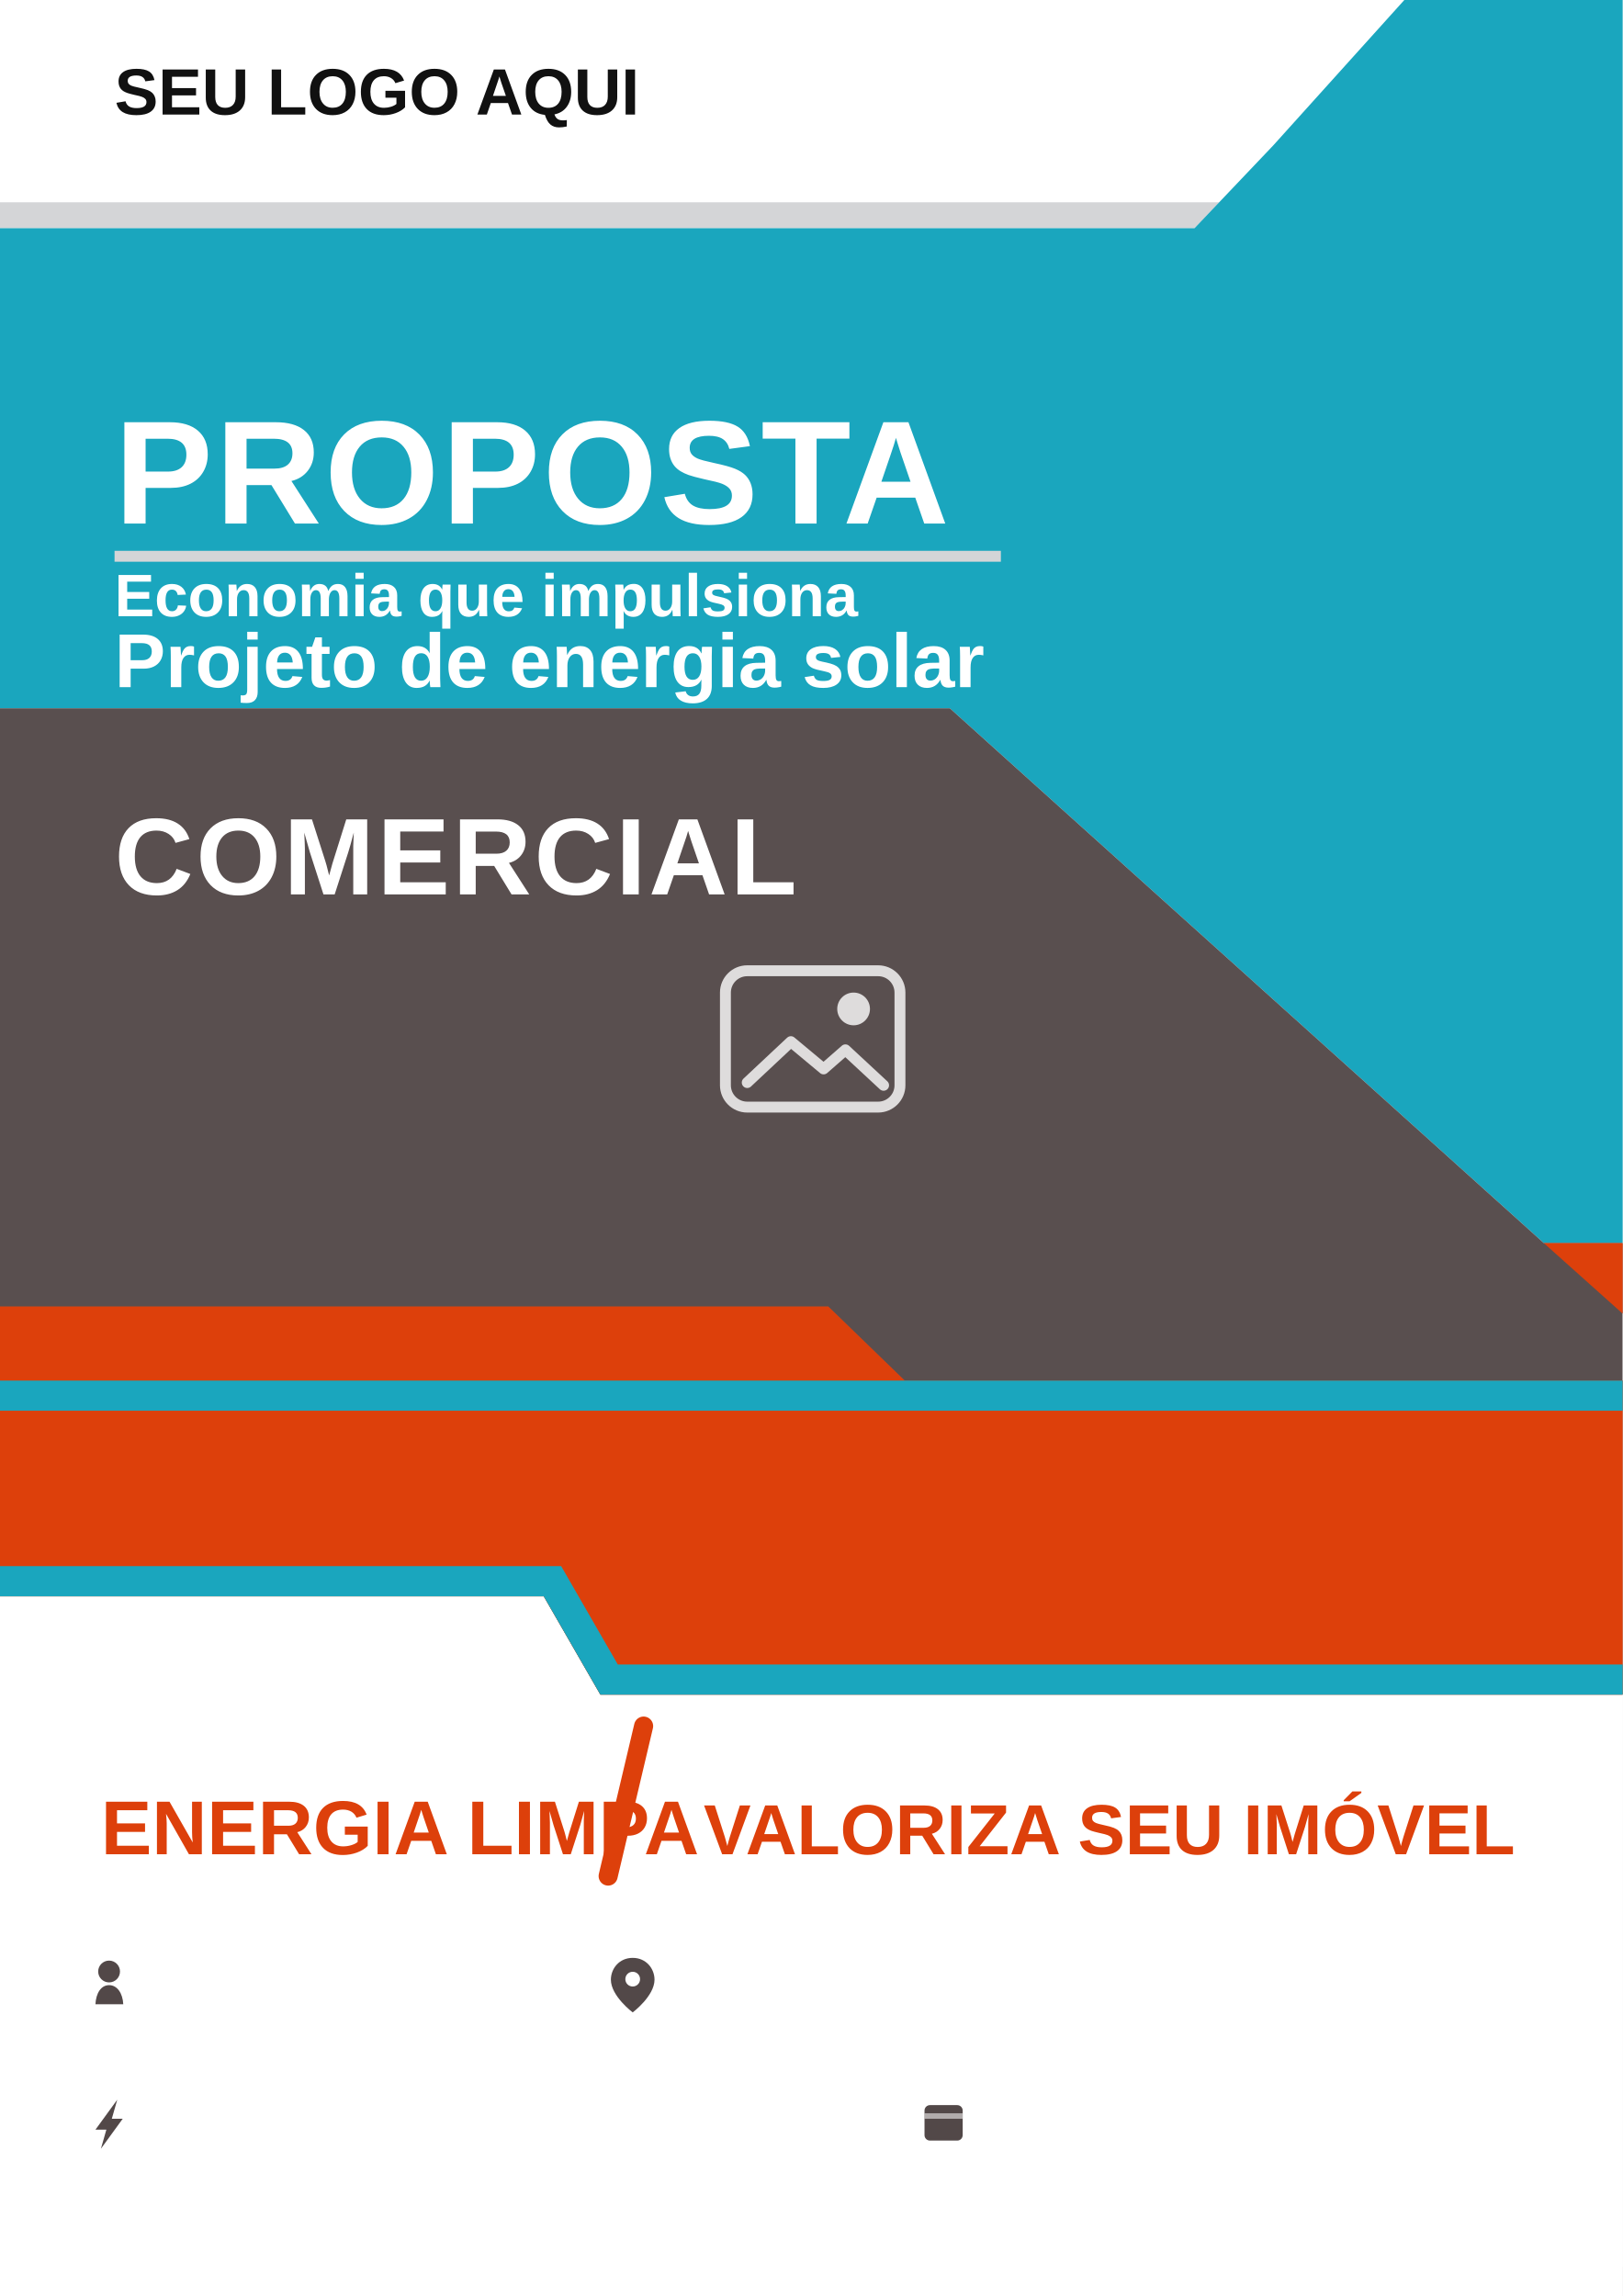
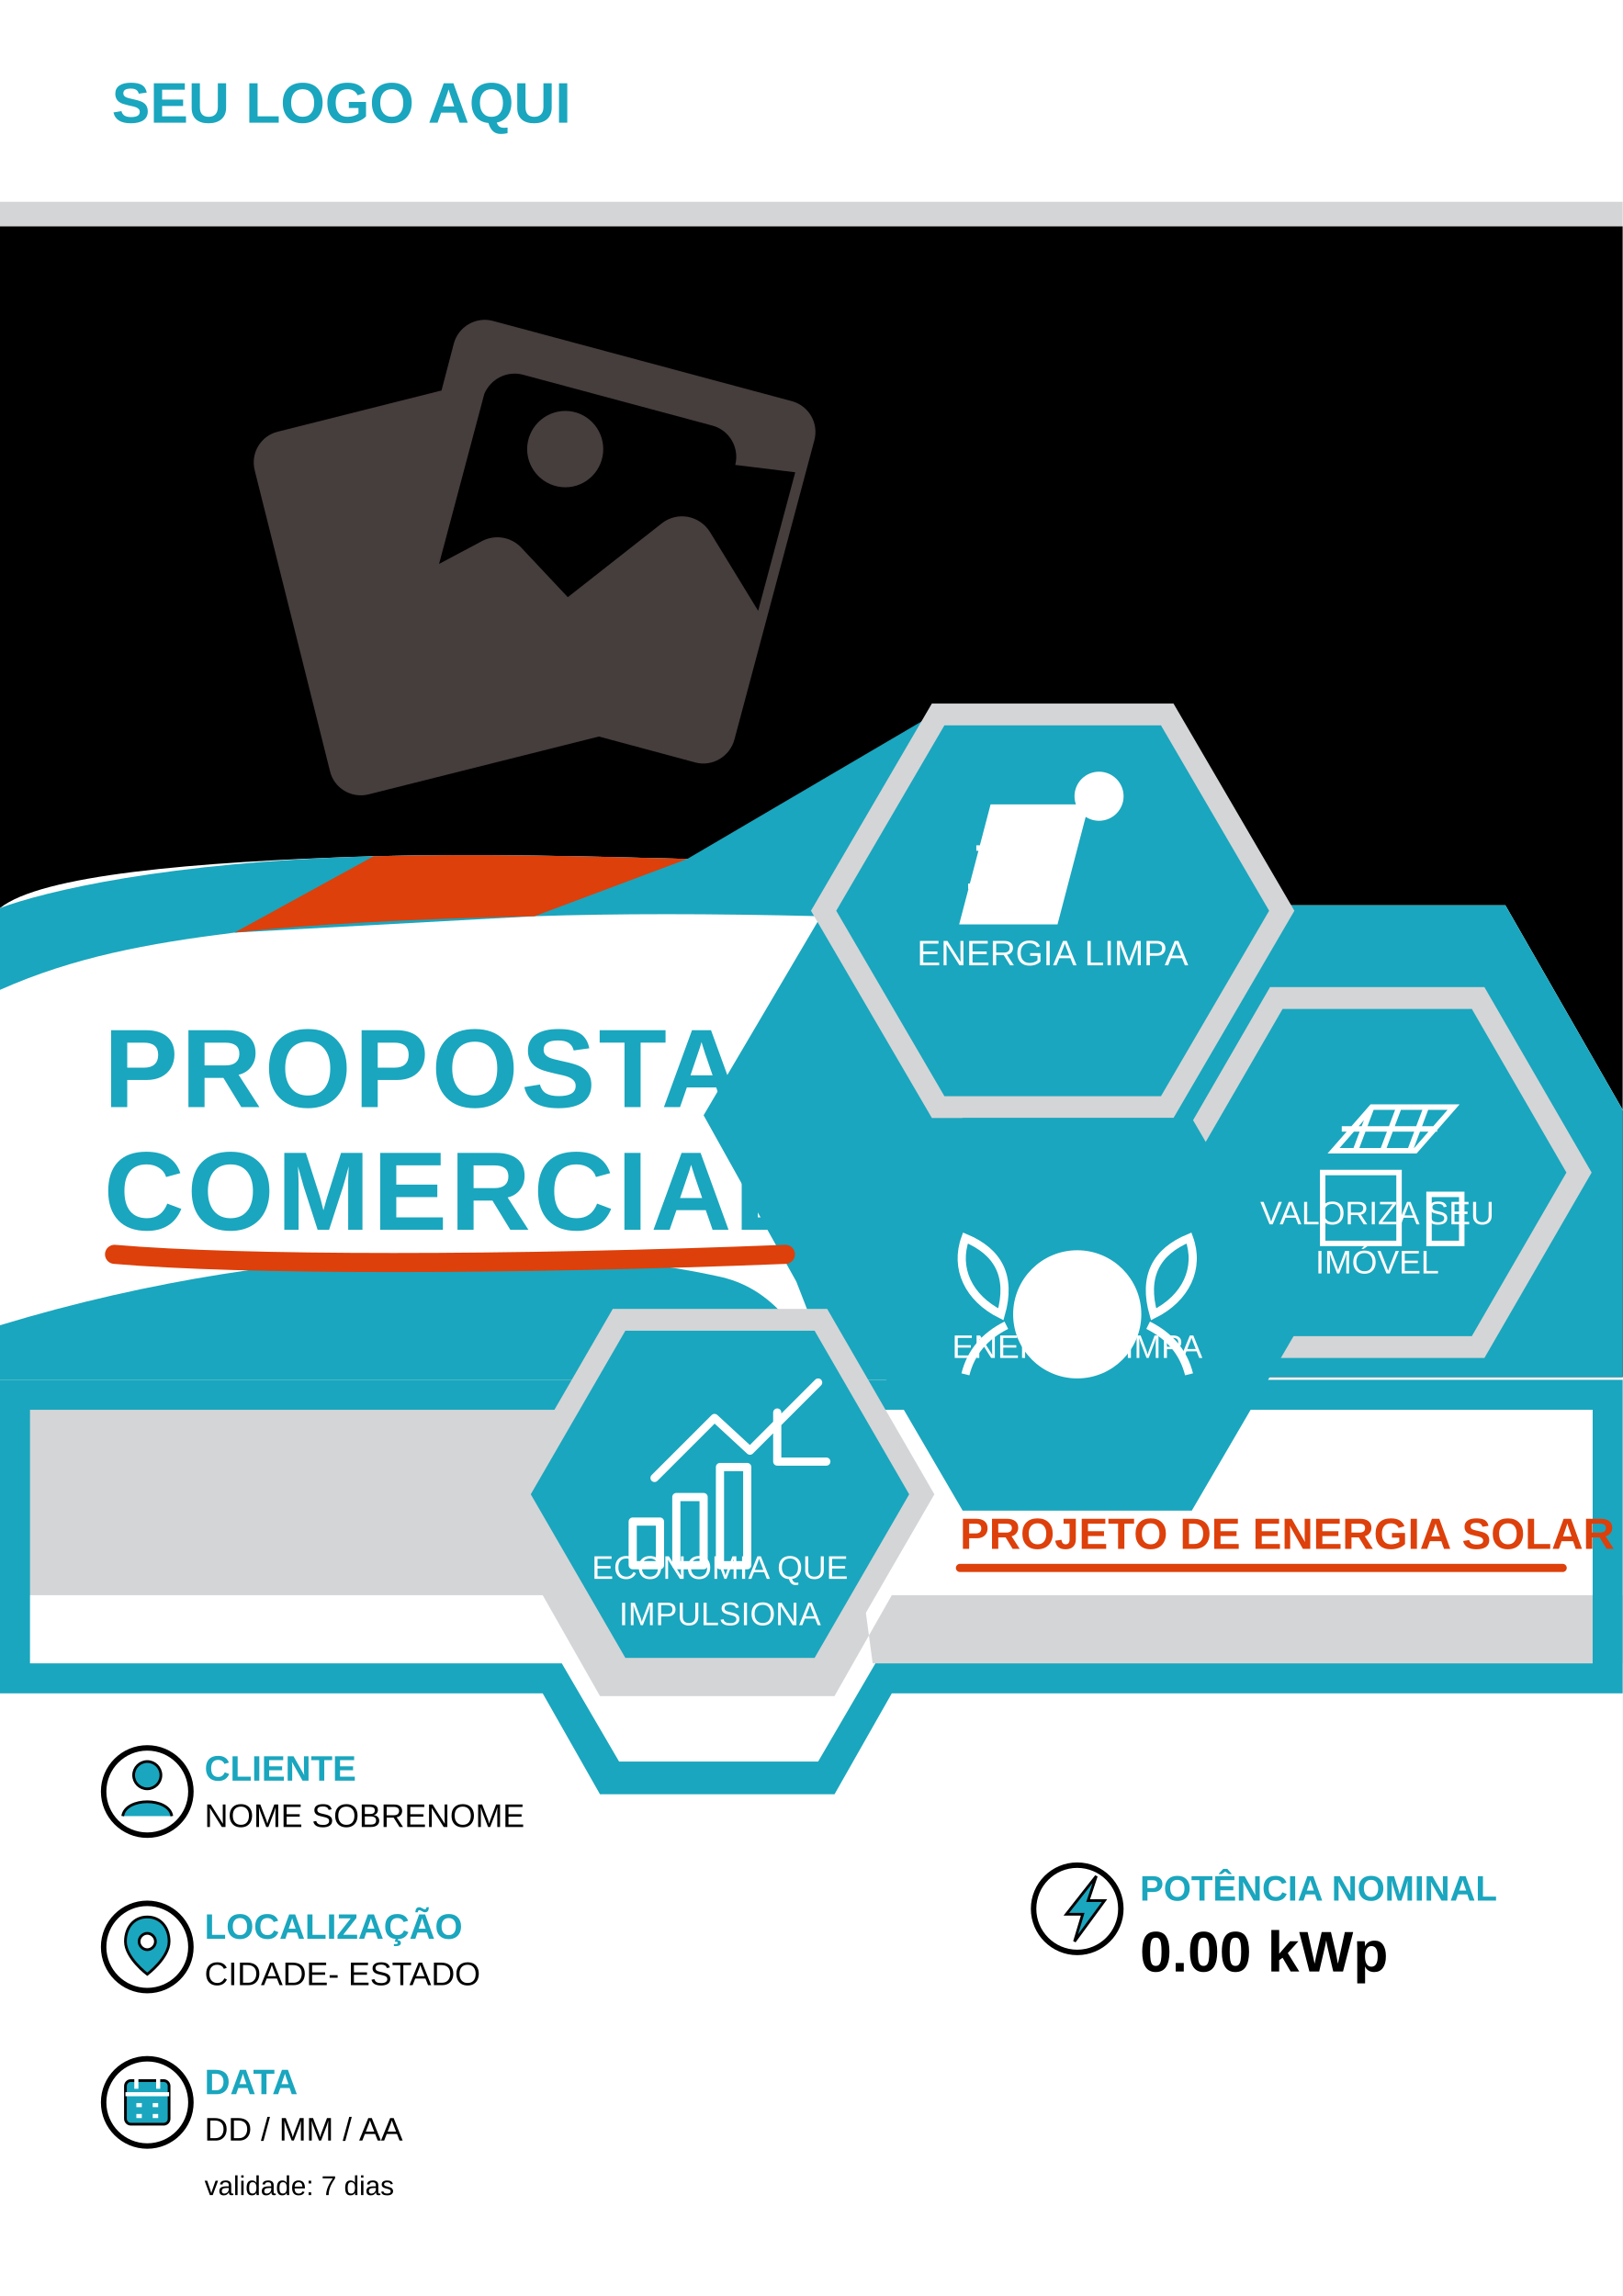
<svg xmlns="http://www.w3.org/2000/svg" data-photo-mask-ready="true" width="595" height="842" viewBox="0 0 595 842" fill="none">
  <defs>
-     <clipPath id="clip-foto-aqui" clipPathUnits="userSpaceOnUse">
-       <path id="photo-mask" fill-rule="evenodd" clip-rule="evenodd" d="M0 259.773H245.16H348.306L566.092 455.879H595V506.29H331.758L303.709 479.097H0V259.773Z" />
-     </clipPath>
    <clipPath id="clip0_283_67">
      <rect width="595" height="842" fill="white" />
+     </clipPath>
+     <clipPath id="clip-foto-aqui" clipPathUnits="userSpaceOnUse">
+       <path id="photo-mask" d="M0 83H595V505H456L470 482H552L595 407L552 332H470L429 261H343L311 318C292 317 272 316 252 315C214 314 175 313 137 314C70 316 15 321 0 333V83Z" />
    </clipPath>
  </defs>
  <g id="A4 - 11" clip-path="url(#clip0_283_67)">
    <rect id="background-shape" width="595" height="842" fill="#FFFFFF" />
    <g id="decorative-shapes">
-       <path d="M0 0H595V74.176H0V0Z" fill="#FFFFFF" />
-       <path id="accent-shape" d="M0 74.176H447.123L438.007 83.692H0V74.176Z" fill="#D4D5D7" />
-       <path d="M0 585.391H199.373L220.145 621.469H595V831.311H0V585.391Z" fill="#FFFFFF" />
+       <rect x="0" y="0" width="595" height="74" fill="#FFFFFF" />
+       <rect x="0" y="74" width="595" height="9" fill="#D4D5D7" />
    </g>
-     <path id="primary-shape" d="M466.851 53.355L514.941 0H595V455.879H566.092L348.306 259.773H0V83.692H438.007L466.851 53.355Z" fill="#1AA6BE" />
-     <path id="background-shape-dark" d="M348.306 259.773H0V585.391H199.373L220.145 621.469H595V455.879H566.092L348.306 259.773Z" fill="#524848" opacity="0.94" />
-     <g id="cover-photo" clip-path="url(#clip-foto-aqui)" data-photo-mask="true" data-photo-bounds="0 259.773 595 246.517">
+     <g id="cover-photo" clip-path="url(#clip-foto-aqui)" data-photo-mask="true" data-photo-bounds="0 83 595 422">
      <g id="foto_aqui_placeholder">
-         <path d="M0 259.773H245.16H348.306L566.092 455.879H595V506.29H331.758L303.709 479.097H0V259.773Z" fill="#524848" opacity="0.36" />
-         <g id="foto_aqui_icon" opacity="0.8" transform="translate(266 356)">
-           <rect x="0" y="0" width="64" height="50" rx="8" fill="none" stroke="#FFFFFF" stroke-width="4" />
-           <circle cx="47" cy="14" r="6" fill="#FFFFFF" />
-           <path d="M8 41L24 26L36 36L44 29L58 42" stroke="#FFFFFF" stroke-width="4" stroke-linecap="round" stroke-linejoin="round" />
+         <rect x="0" y="83" width="595" height="422" fill="#000000" />
+         <g id="foto_aqui_icon" opacity="0.85" fill="#524848" transform="translate(92 118)">
+           <path d="M129.2 46.7C129.2 54.4 123 60.7 115.3 60.7C107.6 60.7 101.3 54.4 101.3 46.7C101.3 39 107.6 32.7 115.3 32.7C123 32.7 129.2 39 129.2 46.7Z" />
+           <path fill-rule="evenodd" clip-rule="evenodd" d="M43.2 173.3L127.6 152.1L162.9 161.6C169.1 163.3 175.6 159.5 177.3 153.2L206.6 43.5C208.3 37.2 204.6 30.8 198.3 29.1L88.8 -0.3C82.6 -2 76.1 1.7 74.4 8L69.9 25.2L9.9 40.3C3.6 41.8 -0.2 48.2 1.4 54.5L29 164.8C30.5 171.1 36.9 174.9 43.2 173.3ZM177.6 52.5C179.2 46.2 175.5 39.8 169.3 38.1L99.7 19.4C93.9 17.9 88 20.9 85.6 26.4L69 88.8L84.6 80.5C89.4 77.9 95.4 78.8 99.2 82.9L116.2 101L150.7 73.9C156.3 69.5 164.5 70.9 168.4 77.2L186 106L199.6 55.2L177.6 52.5Z" />
+           <path d="M18 55L44 159L86 149L54 140L34 61L66 53L71 34L18 55Z" />
        </g>
      </g>
      <g id="cover-photo-layer" data-dynamic-photo-layer="true" />
    </g>
-     <path id="secondary-shape" d="M0 479.102H303.715L331.758 506.287H595V621.474H220.145L199.373 585.397H0V479.102Z" fill="#DD400B" />
-     <path id="cor_primaria" d="M595 506.29V621.472H220.149L199.377 585.395H0V506.29H595ZM595 517.348H0V574.337H205.766L226.535 610.414H595V517.348Z" fill="#1AA6BE" />
-     <path id="cor_secundaria" d="M566.092 455.879H595V506.29H622.436L566.092 455.879Z" fill="#DD400B" />
+     <path id="primary-shape" d="M0 333C16 327 61 316 137 314C175 313 216 314 252 315L344 261H429L470 332H552L595 407V505H456L470 482H552L513 407H488L445 460H359L332 506H306L292 470L258 409L301 336C260 335 226 335 196 336L86 342C54 346 27 351 0 363V333Z" fill="#1AA6BE" />
+     <path id="secondary-shape" d="M0 363C27 351 54 346 86 342L137 314C175 313 216 314 252 315L196 336C150 337 114 339 86 342C54 346 27 351 0 363Z" fill="#DD400B" />
+     <path id="background-shape-light" d="M0 506H306L320 610H595V585H327L306 622H220L199 585H0V506Z" fill="#D4D5D7" />
+     <path id="primary-shape-outline" fill-rule="evenodd" clip-rule="evenodd" d="M595 506V621H327L306 658H220L199 621H0V506H595ZM584 517H11V610H206L227 646H300L321 610H584V517Z" fill="#1AA6BE" />
+     <path id="accent-shape" d="M0 486C112 452 213 457 263 468C273 470 281 475 288 483L306 506H0V486Z" fill="#1AA6BE" />
    <g id="company-logo">
-       <rect x="35" y="17" width="185" height="44" rx="8" fill="#FFFFFF" opacity="0" />
-       <text x="42" y="42" font-family="Arial, Helvetica, sans-serif" font-size="24" font-weight="700" fill="#111111">SEU LOGO AQUI</text>
+       <text x="41" y="45" font-family="Arial, Helvetica, sans-serif" font-size="21" font-weight="700" fill="#1AA6BE">SEU LOGO AQUI</text>
    </g>
-     <g id="proposal-title-group">
-       <text id="proposal-title" x="42" y="192" font-family="Arial, Helvetica, sans-serif" font-size="54" font-weight="900" letter-spacing="1" fill="#FFFFFF">PROPOSTA</text>
-       <text id="proposal-subtitle" x="42" y="328" font-family="Arial, Helvetica, sans-serif" font-size="40" font-weight="900" letter-spacing="1" fill="#FFFFFF">COMERCIAL</text>
-       <text x="42" y="252" font-family="Arial, Helvetica, sans-serif" font-size="28" font-weight="700" fill="#FFFFFF">Projeto de energia solar</text>
-       <text x="42" y="226" font-family="Arial, Helvetica, sans-serif" font-size="22" font-weight="700" fill="#FFFFFF">Economia que impulsiona</text>
-       <rect x="42" y="202" width="325" height="4" fill="#D4D5D7" />
+     <g id="proposal-title-group" font-family="Arial, Helvetica, sans-serif">
+       <text id="proposal-title" x="38" y="406" font-size="41" font-weight="900" letter-spacing="1" fill="#1AA6BE">PROPOSTA</text>
+       <text id="proposal-subtitle" x="38" y="451" font-size="41" font-weight="900" letter-spacing="1" fill="#1AA6BE">COMERCIAL</text>
+       <path d="M42 460C88 464 187 464 288 460" stroke="#DD400B" stroke-width="7" stroke-linecap="round" />
+       <text x="352" y="568" font-size="16" font-weight="800" fill="#DD400B">PROJETO DE ENERGIA SOLAR</text>
+       <path d="M352 575H573" stroke="#DD400B" stroke-width="3" stroke-linecap="round" />
    </g>
-     <g id="benefits-group">
-       <text x="37" y="680" font-family="Arial, Helvetica, sans-serif" font-size="28" font-weight="900" fill="#DD400B">ENERGIA LIMPA</text>
-       <path d="M236 633L223 688" stroke="#DD400B" stroke-width="7" stroke-linecap="round" />
-       <text x="258" y="680" font-family="Arial, Helvetica, sans-serif" font-size="26" font-weight="900" fill="#DD400B">VALORIZA SEU IMÓVEL</text>
+     <g id="benefits-group" font-family="Arial, Helvetica, sans-serif" fill="#FFFFFF">
+       <g id="benefit-energia-limpa" transform="translate(302 262)">
+         <path d="M42 0H126L168 72L126 144H42L0 72L42 0Z" fill="#1AA6BE" stroke="#D4D5D7" stroke-width="8" />
+         <path d="M62 34H96L85 76H51L62 34ZM62 34L51 76M73 34L62 76M84 34L73 76M95 34L84 76M56 49H92M53 63H88" stroke="#FFFFFF" stroke-width="2" />
+         <circle cx="101" cy="30" r="8" stroke="#FFFFFF" stroke-width="2" />
+         <text x="84" y="92" text-anchor="middle" font-size="13">ENERGIA LIMPA</text>
+       </g>
+       <g id="benefit-imovel" transform="translate(431 366)">
+         <path d="M37 0H111L148 64L111 128H37L0 64L37 0Z" fill="#1AA6BE" stroke="#D4D5D7" stroke-width="8" />
+         <path d="M54 64H82V90H54V64ZM93 72H105V90H93V72ZM58 56L72 40H102L88 56H58ZM72 40L66 56M82 40L76 56M92 40L86 56M61 48H96" stroke="#FFFFFF" stroke-width="2" fill="none" />
+         <text x="74" y="83" text-anchor="middle" font-size="12">VALORIZA SEU</text>
+         <text x="74" y="101" text-anchor="middle" font-size="12">IMÓVEL</text>
+       </g>
+       <g id="benefit-energia" transform="translate(311 410)">
+         <path d="M42 0H126L168 72L126 144H42L0 72L42 0Z" fill="#1AA6BE" />
+         <circle cx="84" cy="72" r="22" stroke="#FFFFFF" stroke-width="3" />
+         <path d="M79 57L69 78H82L76 91L99 66H86L92 57H79Z" stroke="#FFFFFF" stroke-width="2" fill="none" />
+         <path d="M56 72C44 66 39 55 43 44C55 49 60 58 56 72ZM112 72C124 66 129 55 125 44C113 49 108 58 112 72ZM58 76C50 80 45 86 43 94M110 76C118 80 123 86 125 94" stroke="#FFFFFF" stroke-width="3" fill="none" />
+         <text x="84" y="88" text-anchor="middle" font-size="12">ENERGIA LIMPA</text>
+       </g>
+       <g id="benefit-economia" transform="translate(190 484)">
+         <path d="M37 0H111L148 64L111 128H37L0 64L37 0Z" fill="#1AA6BE" stroke="#D4D5D7" stroke-width="8" />
+         <path d="M42 74H52V90H42V74ZM58 65H68V90H58V65ZM74 54H84V90H74V54ZM95 34V52H113M50 58L72 36L85 48L110 23" stroke="#FFFFFF" stroke-width="3" fill="none" stroke-linecap="round" stroke-linejoin="round" />
+         <text x="74" y="95" text-anchor="middle" font-size="12">ECONOMIA QUE</text>
+         <text x="74" y="112" text-anchor="middle" font-size="12">IMPULSIONA</text>
+       </g>
    </g>
-     <g id="client-info" fill="#FFFFFF" font-family="Arial, Helvetica, sans-serif">
+     <g id="dynamic-info" font-family="Arial, Helvetica, sans-serif">
      <g id="client-name">
-         <circle cx="40" cy="727" r="13" fill="#FFFFFF" />
-         <path d="M35 735C35.2 731 37 728 40 728C43 728 45 731 45.2 735" fill="#524848" />
-         <circle cx="40" cy="723" r="4" fill="#524848" />
-         <text x="67" y="731" font-size="24" font-weight="800">Cliente</text>
-         <text x="67" y="749" font-size="13" font-weight="500">Nome Sobrenome</text>
+         <circle cx="54" cy="657" r="16" fill="none" stroke="#000000" stroke-width="2" />
+         <circle cx="54" cy="651" r="5" fill="#1AA6BE" stroke="#000000" stroke-width="1" />
+         <path d="M45 666C46 659 62 659 63 666" fill="#1AA6BE" stroke="#000000" stroke-width="1" />
+         <text x="75" y="653" font-size="13" font-weight="900" fill="#1AA6BE">CLIENTE</text>
+         <text x="75" y="670" font-size="12" fill="#000000">NOME SOBRENOME</text>
      </g>
      <g id="city-state">
-         <circle cx="232" cy="727" r="13" fill="#FFFFFF" />
-         <path d="M232 718C227 718 224 722 224 726C224 732 232 738 232 738C232 738 240 732 240 726C240 722 237 718 232 718ZM232 728.5C230.5 728.5 229.3 727.3 229.3 725.8C229.3 724.3 230.5 723.1 232 723.1C233.5 723.1 234.7 724.3 234.7 725.8C234.7 727.3 233.5 728.5 232 728.5Z" fill="#524848" />
-         <text x="257" y="731" font-size="24" font-weight="800">Localização</text>
-         <text x="257" y="749" font-size="13" font-weight="500">Cidade - Estado</text>
+         <circle cx="54" cy="714" r="16" fill="none" stroke="#000000" stroke-width="2" />
+         <path d="M54 703C49 703 46 707 46 712C46 718 54 724 54 724C54 724 62 718 62 712C62 707 59 703 54 703ZM54 715C52.4 715 51 713.6 51 712C51 710.4 52.4 709 54 709C55.6 709 57 710.4 57 712C57 713.6 55.6 715 54 715Z" fill="#1AA6BE" stroke="#000000" stroke-width="1" />
+         <text x="75" y="711" font-size="13" font-weight="900" fill="#1AA6BE">LOCALIZAÇÃO</text>
+         <text x="75" y="728" font-size="12" fill="#000000">CIDADE- ESTADO</text>
+       </g>
+       <g id="proposal-date">
+         <circle cx="54" cy="771" r="16" fill="none" stroke="#000000" stroke-width="2" />
+         <rect x="46" y="763" width="16" height="16" rx="2" fill="#1AA6BE" stroke="#000000" stroke-width="1" />
+         <path d="M46 768H62M50 760V766M58 760V766M50 772H52M56 772H58M50 776H52M56 776H58" stroke="#FFFFFF" stroke-width="1.5" />
+         <text x="75" y="768" font-size="13" font-weight="900" fill="#1AA6BE">DATA</text>
+         <text x="75" y="785" font-size="12" fill="#000000">DD / MM / AA</text>
+         <text x="75" y="805" font-size="10" fill="#000000">validade: 7 dias</text>
      </g>
      <g id="project-power">
-         <circle cx="40" cy="779" r="13" fill="#FFFFFF" />
-         <path d="M35 781H39L37 788L45 777H41L43 770L35 781Z" fill="#524848" />
-         <text x="67" y="783" font-size="24" font-weight="800">Potência nominal</text>
-         <text x="67" y="801" font-size="13" font-weight="500">0.00 kWp</text>
-       </g>
-       <g id="proposal-date">
-         <circle cx="346" cy="779" r="13" fill="#FFFFFF" />
-         <rect x="339" y="772" width="14" height="13" rx="2" fill="#524848" />
-         <rect x="339" y="775" width="14" height="2" fill="#FFFFFF" opacity="0.55" />
-         <text x="372" y="783" font-size="24" font-weight="800">Data</text>
-         <text x="372" y="801" font-size="13" font-weight="500">DD / MM / AA</text>
+         <circle cx="395" cy="700" r="16" fill="none" stroke="#000000" stroke-width="2" />
+         <path d="M391 702H397L394 712L405 697H399L402 688L391 702Z" fill="#1AA6BE" stroke="#000000" stroke-width="1" />
+         <text x="418" y="697" font-size="13" font-weight="900" fill="#1AA6BE">POTÊNCIA NOMINAL</text>
+         <text x="418" y="723" font-size="21" font-weight="900" fill="#000000">0.00 kWp</text>
      </g>
    </g>
-     <text x="420" y="812" font-family="Arial, Helvetica, sans-serif" font-size="13" font-weight="700" fill="#FFFFFF">validade: 7 dias</text>
  </g>
</svg>
